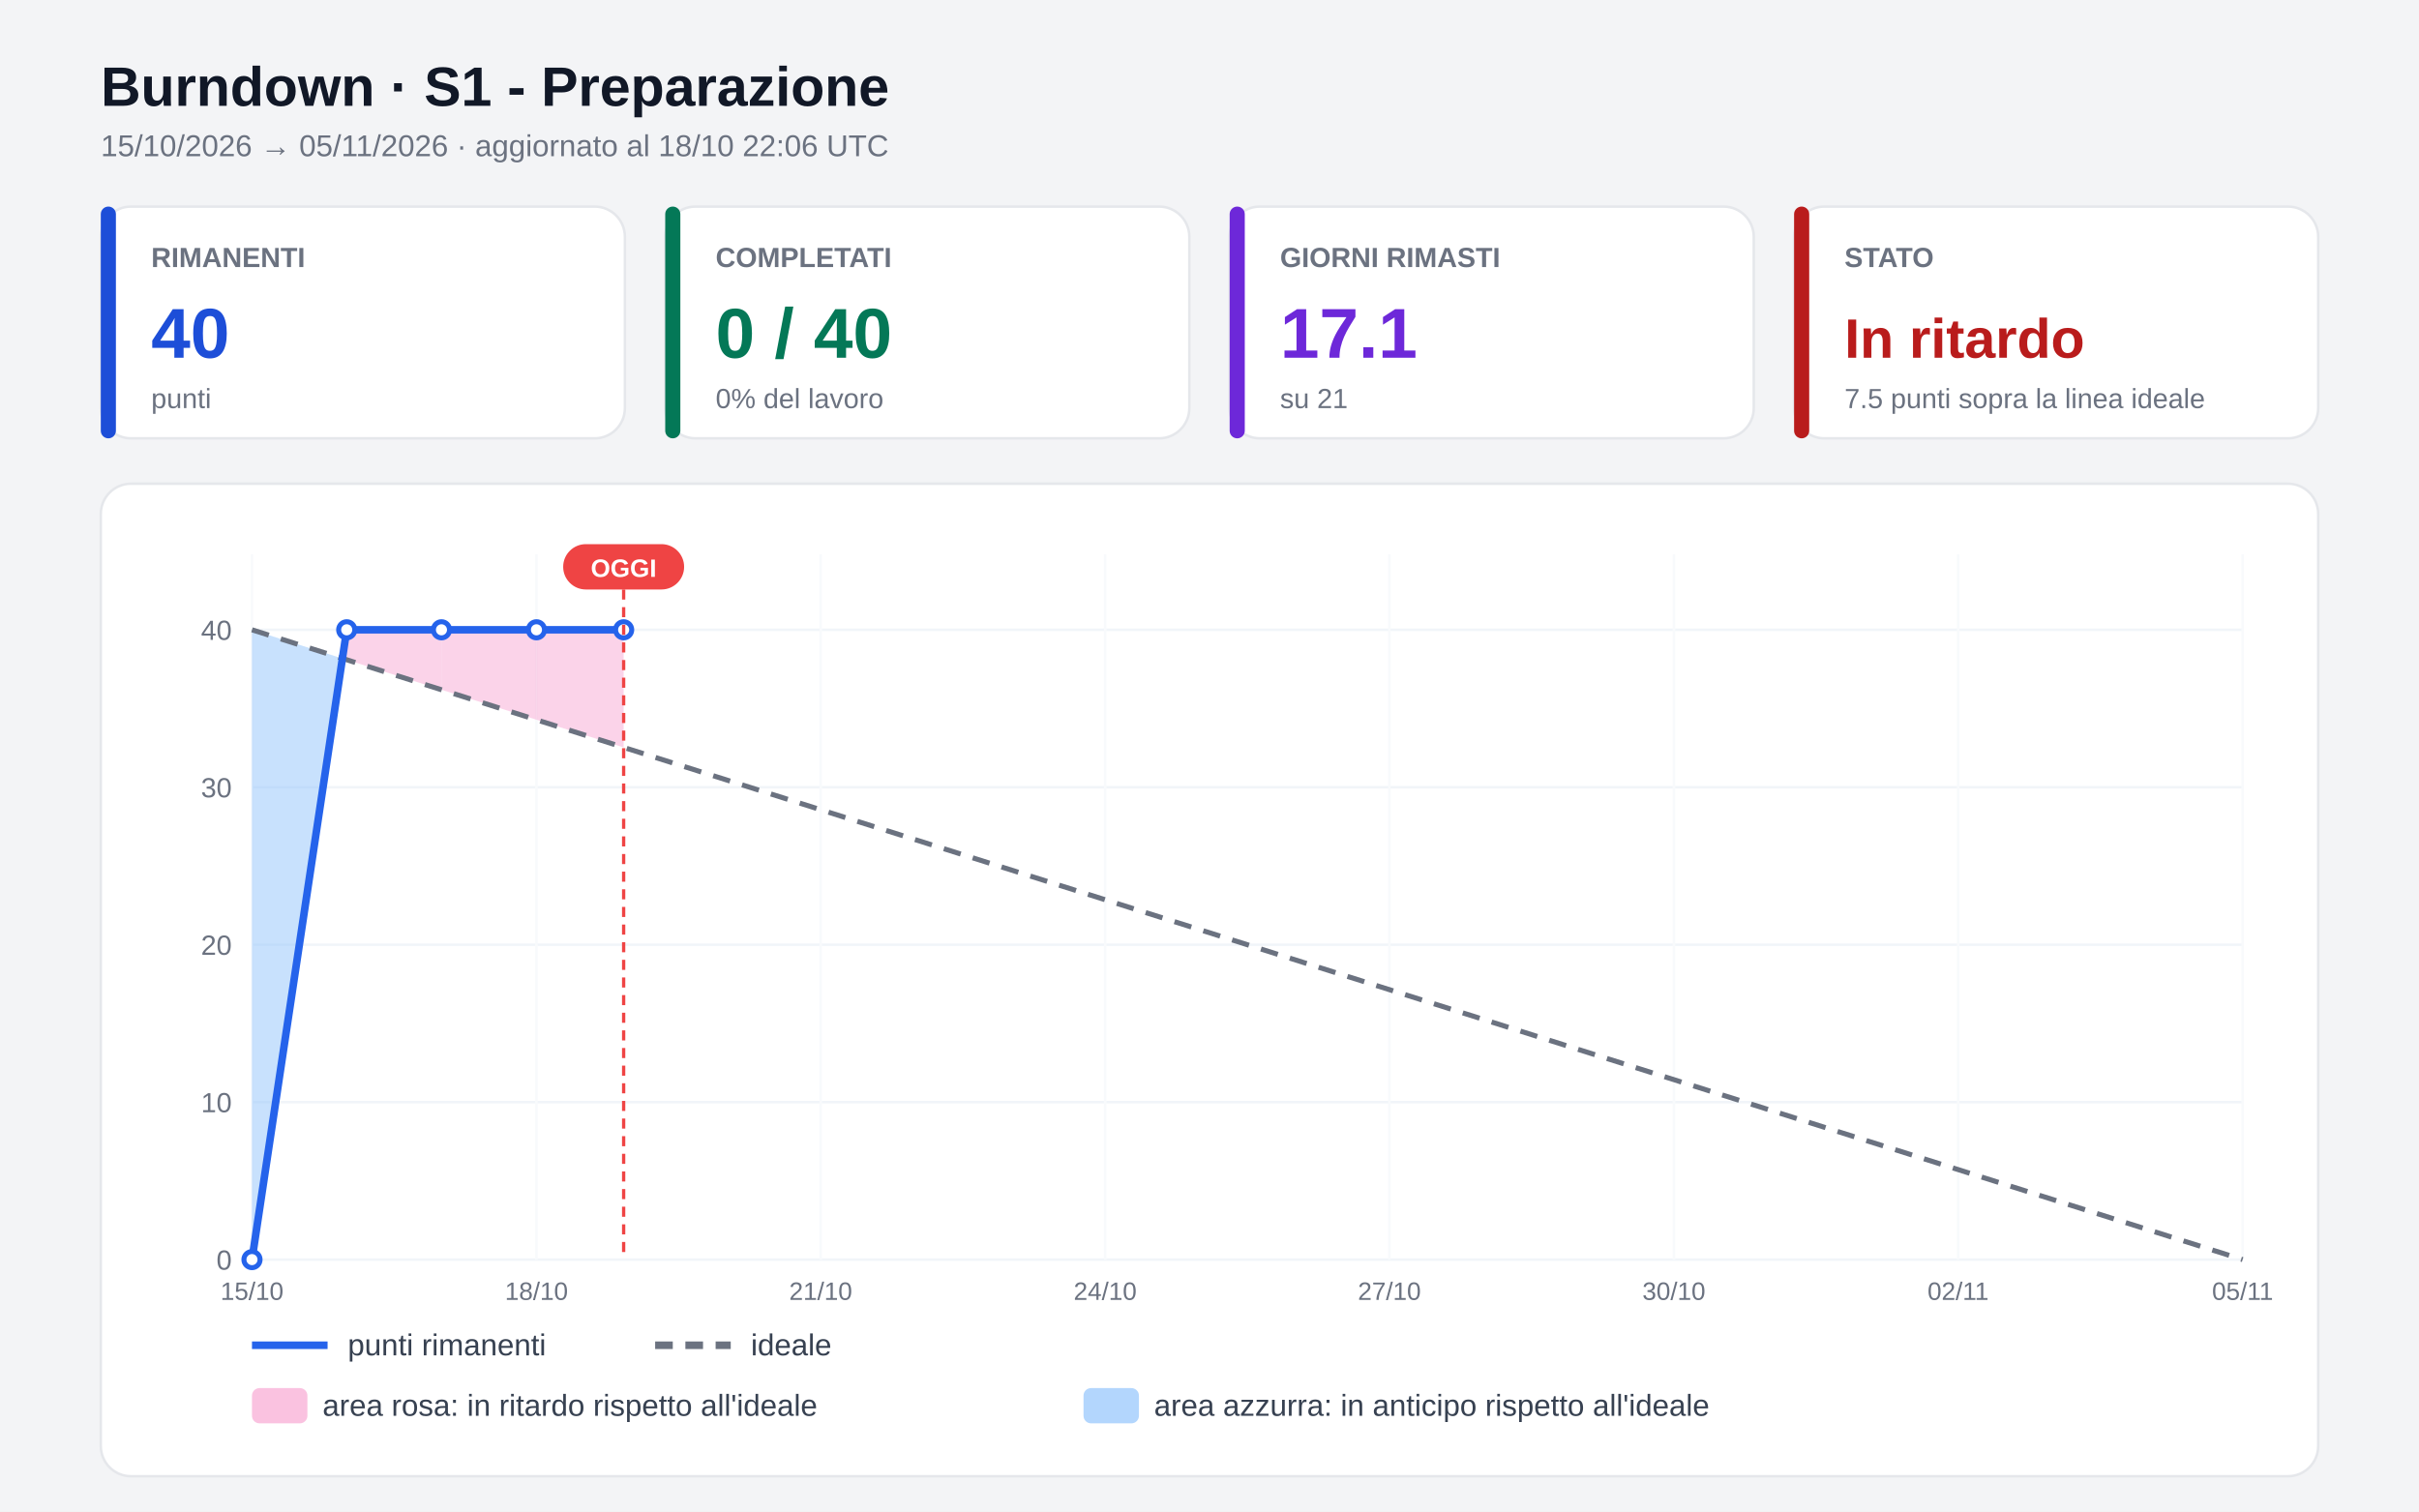
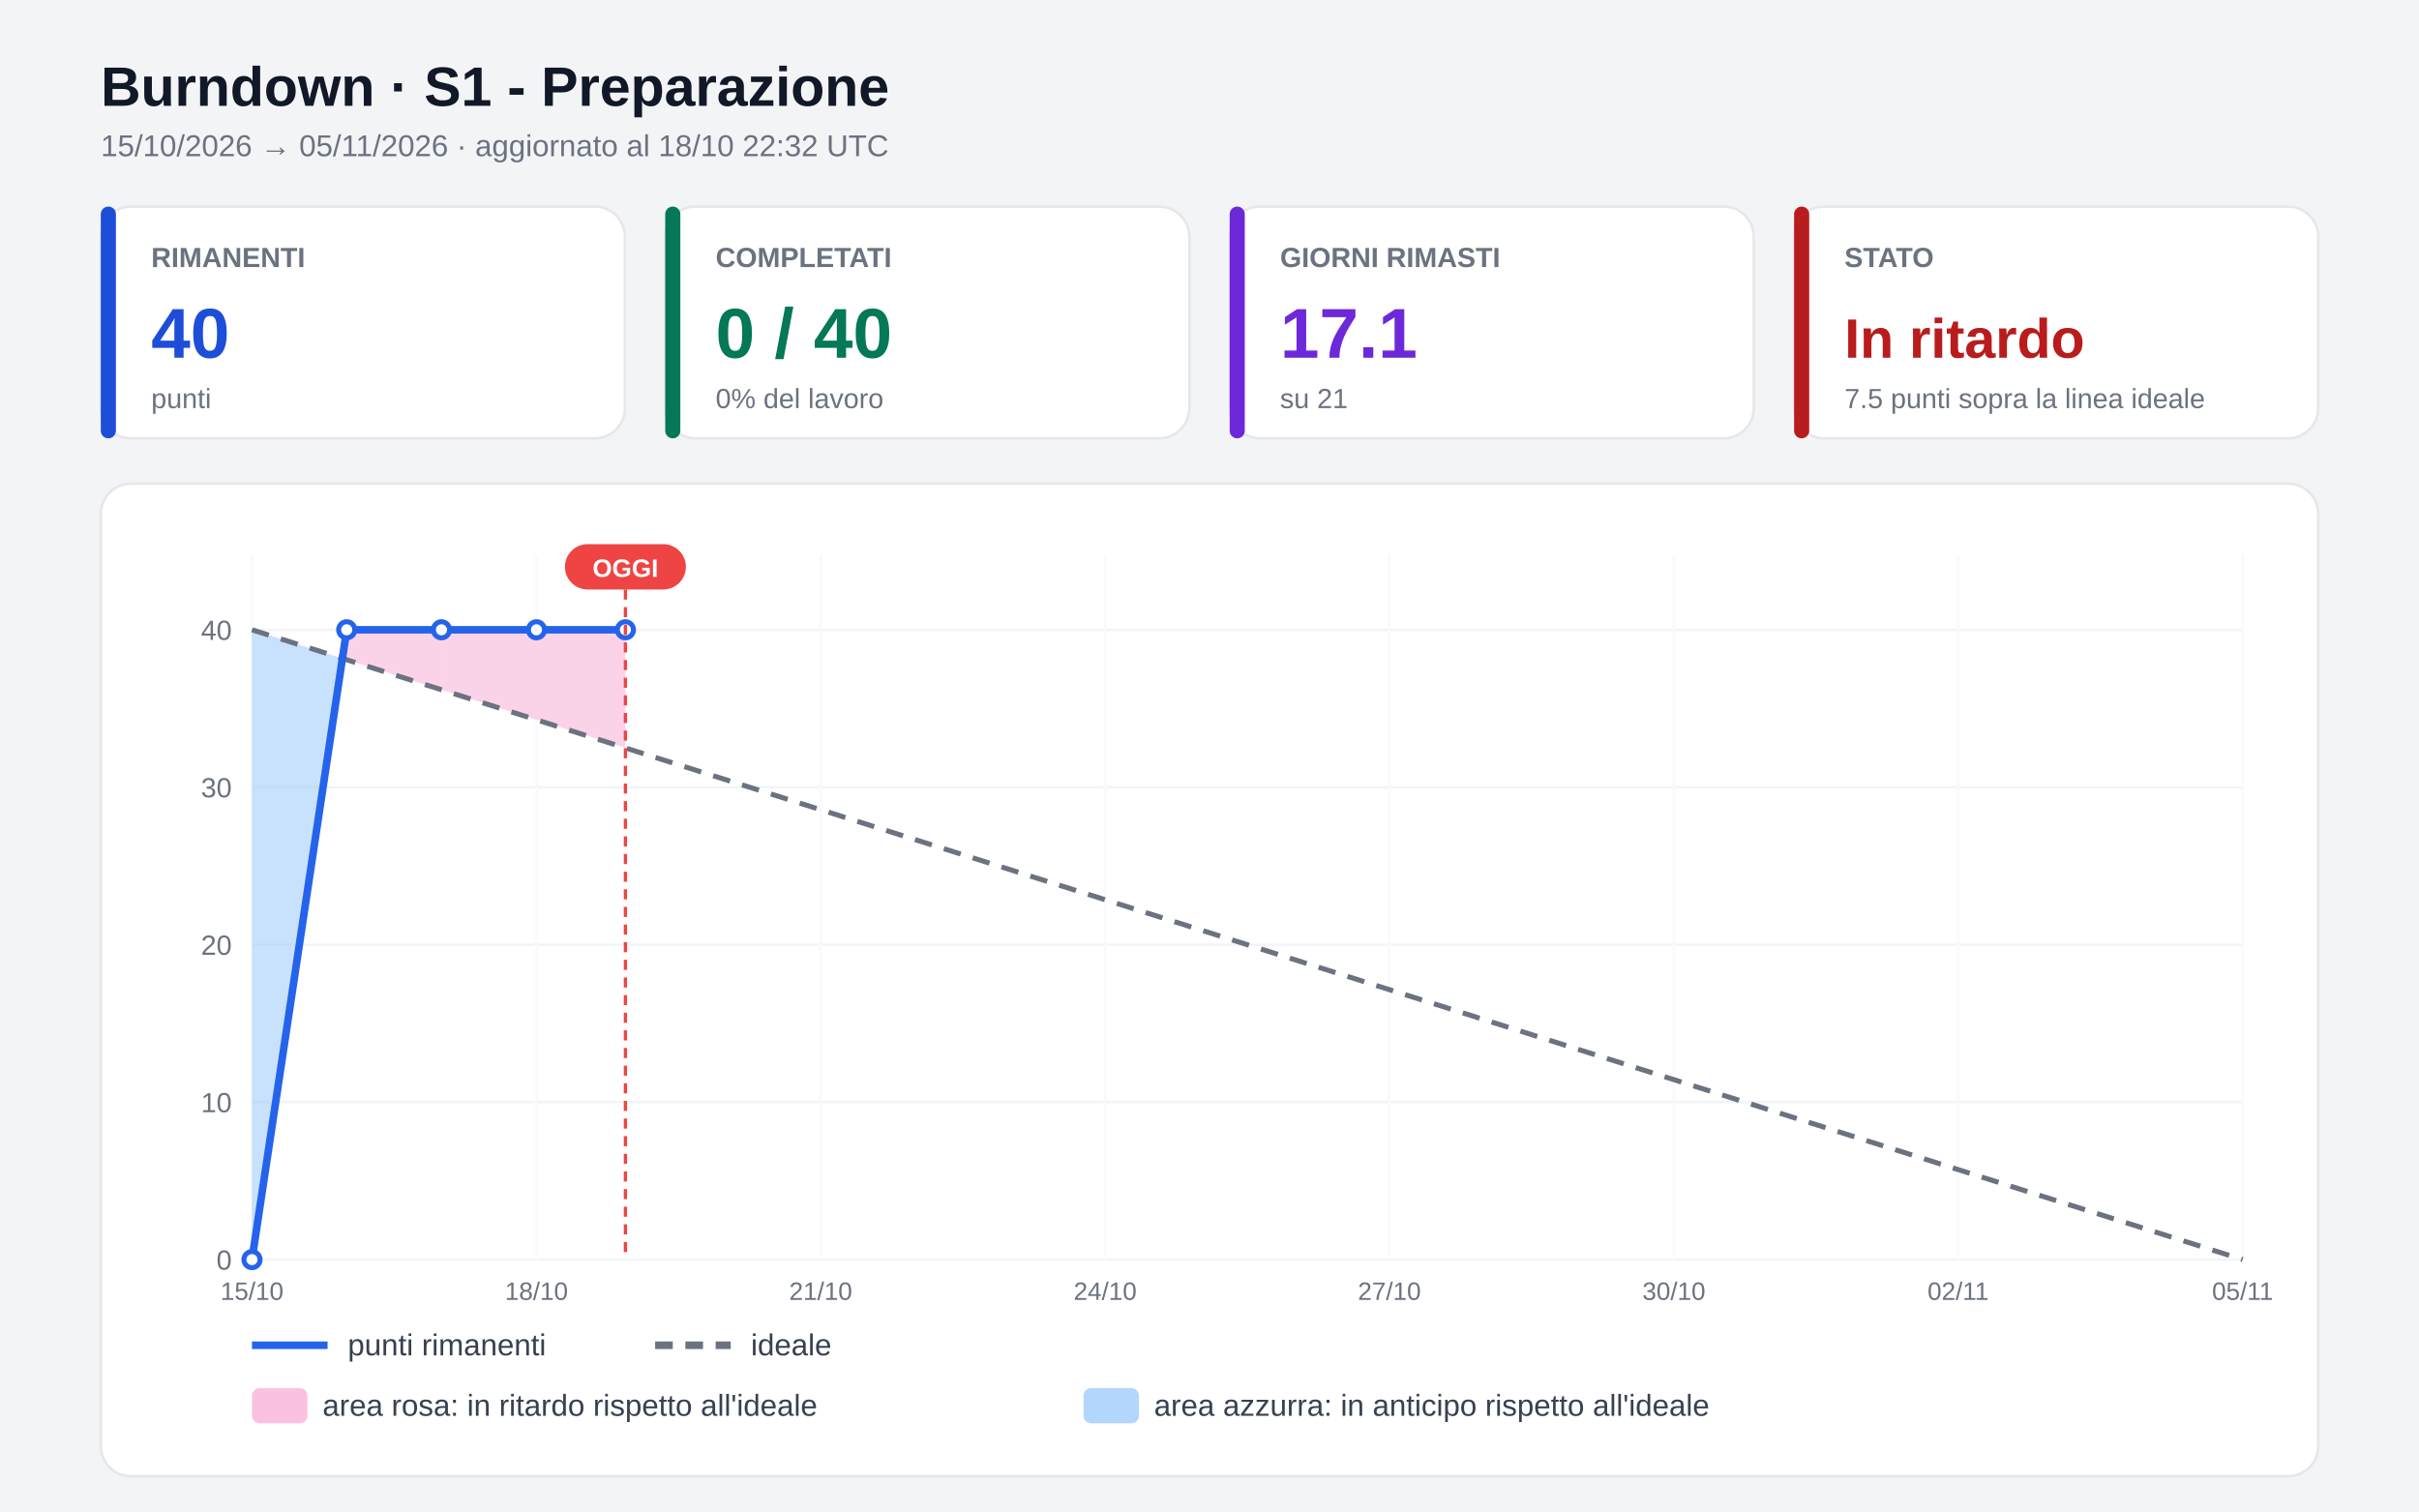
<svg xmlns="http://www.w3.org/2000/svg" viewBox="0 0 960 600" width="960" height="600" font-family="Arial">
  <rect width="960" height="600" fill="#f3f4f6" />
  <text x="40.0" y="42.0" font-size="22" text-anchor="start" fill="#111827" font-weight="bold">Burndown · S1 - Preparazione</text>
-   <text x="40.0" y="62.0" font-size="12" text-anchor="start" fill="#6b7280" font-weight="normal">15/10/2026 → 05/11/2026 · aggiornato al 18/10 22:06 UTC</text>
+   <text x="40.0" y="62.0" font-size="12" text-anchor="start" fill="#6b7280" font-weight="normal">15/10/2026 → 05/11/2026 · aggiornato al 18/10 22:32 UTC</text>
  <rect x="40.0" y="82.0" width="208.0" height="92.0" rx="12" fill="#ffffff" fill-opacity="1.0" stroke="#e5e7eb" stroke-width="1" />
  <rect x="40.0" y="82.0" width="6.0" height="92.0" rx="3" fill="#1d4ed8" fill-opacity="1.0" stroke="none" stroke-width="1" />
  <text x="60.0" y="106.0" font-size="11" text-anchor="start" fill="#6b7280" font-weight="bold">RIMANENTI</text>
  <text x="60.0" y="142.0" font-size="28" text-anchor="start" fill="#1d4ed8" font-weight="bold">40</text>
  <text x="60.0" y="162.0" font-size="11" text-anchor="start" fill="#6b7280" font-weight="normal">punti</text>
  <rect x="264.0" y="82.0" width="208.0" height="92.0" rx="12" fill="#ffffff" fill-opacity="1.0" stroke="#e5e7eb" stroke-width="1" />
  <rect x="264.0" y="82.0" width="6.0" height="92.0" rx="3" fill="#047857" fill-opacity="1.0" stroke="none" stroke-width="1" />
  <text x="284.0" y="106.0" font-size="11" text-anchor="start" fill="#6b7280" font-weight="bold">COMPLETATI</text>
  <text x="284.0" y="142.0" font-size="28" text-anchor="start" fill="#047857" font-weight="bold">0 / 40</text>
  <text x="284.0" y="162.0" font-size="11" text-anchor="start" fill="#6b7280" font-weight="normal">0% del lavoro</text>
  <rect x="488.0" y="82.0" width="208.0" height="92.0" rx="12" fill="#ffffff" fill-opacity="1.0" stroke="#e5e7eb" stroke-width="1" />
  <rect x="488.0" y="82.0" width="6.0" height="92.0" rx="3" fill="#6d28d9" fill-opacity="1.0" stroke="none" stroke-width="1" />
  <text x="508.0" y="106.0" font-size="11" text-anchor="start" fill="#6b7280" font-weight="bold">GIORNI RIMASTI</text>
  <text x="508.0" y="142.0" font-size="28" text-anchor="start" fill="#6d28d9" font-weight="bold">17.1</text>
  <text x="508.0" y="162.0" font-size="11" text-anchor="start" fill="#6b7280" font-weight="normal">su 21</text>
  <rect x="712.0" y="82.0" width="208.0" height="92.0" rx="12" fill="#ffffff" fill-opacity="1.0" stroke="#e5e7eb" stroke-width="1" />
  <rect x="712.0" y="82.0" width="6.0" height="92.0" rx="3" fill="#b91c1c" fill-opacity="1.0" stroke="none" stroke-width="1" />
  <text x="732.0" y="106.0" font-size="11" text-anchor="start" fill="#6b7280" font-weight="bold">STATO</text>
  <text x="732.0" y="142.0" font-size="22" text-anchor="start" fill="#b91c1c" font-weight="bold">In ritardo</text>
  <text x="732.0" y="162.0" font-size="11" text-anchor="start" fill="#6b7280" font-weight="normal">7.5 punti sopra la linea ideale</text>
  <rect x="40.0" y="192.0" width="880.0" height="394.0" rx="12" fill="#ffffff" fill-opacity="1.0" stroke="#e5e7eb" stroke-width="1" />
  <line x1="100.0" y1="500.0" x2="890.0" y2="500.0" stroke="#f1f5f9" stroke-width="1" />
  <text x="92.0" y="504.0" font-size="11" text-anchor="end" fill="#6b7280" font-weight="normal">0</text>
  <line x1="100.0" y1="437.5" x2="890.0" y2="437.5" stroke="#f1f5f9" stroke-width="1" />
  <text x="92.0" y="441.5" font-size="11" text-anchor="end" fill="#6b7280" font-weight="normal">10</text>
  <line x1="100.0" y1="375.0" x2="890.0" y2="375.0" stroke="#f1f5f9" stroke-width="1" />
  <text x="92.0" y="379.0" font-size="11" text-anchor="end" fill="#6b7280" font-weight="normal">20</text>
  <line x1="100.0" y1="312.5" x2="890.0" y2="312.5" stroke="#f1f5f9" stroke-width="1" />
  <text x="92.0" y="316.5" font-size="11" text-anchor="end" fill="#6b7280" font-weight="normal">30</text>
  <line x1="100.0" y1="250.0" x2="890.0" y2="250.0" stroke="#f1f5f9" stroke-width="1" />
  <text x="92.0" y="254.0" font-size="11" text-anchor="end" fill="#6b7280" font-weight="normal">40</text>
  <line x1="100.0" y1="220.0" x2="100.0" y2="500.0" stroke="#f8fafc" stroke-width="1" />
  <text x="100.0" y="516.0" font-size="10" text-anchor="middle" fill="#6b7280" font-weight="normal">15/10</text>
  <line x1="212.9" y1="220.0" x2="212.9" y2="500.0" stroke="#f8fafc" stroke-width="1" />
  <text x="212.9" y="516.0" font-size="10" text-anchor="middle" fill="#6b7280" font-weight="normal">18/10</text>
  <line x1="325.7" y1="220.0" x2="325.7" y2="500.0" stroke="#f8fafc" stroke-width="1" />
  <text x="325.7" y="516.0" font-size="10" text-anchor="middle" fill="#6b7280" font-weight="normal">21/10</text>
  <line x1="438.6" y1="220.0" x2="438.6" y2="500.0" stroke="#f8fafc" stroke-width="1" />
  <text x="438.6" y="516.0" font-size="10" text-anchor="middle" fill="#6b7280" font-weight="normal">24/10</text>
  <line x1="551.4" y1="220.0" x2="551.4" y2="500.0" stroke="#f8fafc" stroke-width="1" />
  <text x="551.4" y="516.0" font-size="10" text-anchor="middle" fill="#6b7280" font-weight="normal">27/10</text>
  <line x1="664.3" y1="220.0" x2="664.3" y2="500.0" stroke="#f8fafc" stroke-width="1" />
  <text x="664.3" y="516.0" font-size="10" text-anchor="middle" fill="#6b7280" font-weight="normal">30/10</text>
  <line x1="777.1" y1="220.0" x2="777.1" y2="500.0" stroke="#f8fafc" stroke-width="1" />
  <text x="777.1" y="516.0" font-size="10" text-anchor="middle" fill="#6b7280" font-weight="normal">02/11</text>
  <line x1="890.0" y1="220.0" x2="890.0" y2="500.0" stroke="#f8fafc" stroke-width="1" />
  <text x="890.0" y="516.0" font-size="10" text-anchor="middle" fill="#6b7280" font-weight="normal">05/11</text>
  <polygon points="100.0,500.0 135.9,261.4 100.0,250.0" fill="#93c5fd" fill-opacity="0.5" stroke="none" stroke-width="1.5" stroke-linejoin="round" />
  <polygon points="135.9,261.4 137.6,250.0 137.6,261.9" fill="#f9a8d4" fill-opacity="0.5" stroke="none" stroke-width="1.5" stroke-linejoin="round" />
  <polygon points="137.6,250.0 175.2,250.0 175.2,273.8 137.6,261.9" fill="#f9a8d4" fill-opacity="0.5" stroke="none" stroke-width="1.5" stroke-linejoin="round" />
  <polygon points="175.2,250.0 212.9,250.0 212.9,285.7 175.2,273.8" fill="#f9a8d4" fill-opacity="0.5" stroke="none" stroke-width="1.5" stroke-linejoin="round" />
-   <polygon points="212.9,250.0 247.5,250.0 247.5,296.7 212.9,285.7" fill="#f9a8d4" fill-opacity="0.5" stroke="none" stroke-width="1.5" stroke-linejoin="round" />
+   <polygon points="212.9,250.0 248.2,250.0 248.2,296.9 212.9,285.7" fill="#f9a8d4" fill-opacity="0.5" stroke="none" stroke-width="1.5" stroke-linejoin="round" />
  <polyline points="100.0,250.0 890.0,500.0" fill="none" fill-opacity="1.0" stroke="#6b7280" stroke-width="2" stroke-linejoin="round" stroke-dasharray="7 5" />
-   <polyline points="100.0,500.0 137.6,250.0 175.2,250.0 212.9,250.0 247.5,250.0" fill="none" fill-opacity="1.0" stroke="#2563eb" stroke-width="3" stroke-linejoin="round" />
+   <polyline points="100.0,500.0 137.6,250.0 175.2,250.0 212.9,250.0 248.2,250.0" fill="none" fill-opacity="1.0" stroke="#2563eb" stroke-width="3" stroke-linejoin="round" />
  <circle cx="100.0" cy="500.0" r="3.2" fill="#ffffff" stroke="#2563eb" stroke-width="2" />
  <circle cx="137.6" cy="250.0" r="3.2" fill="#ffffff" stroke="#2563eb" stroke-width="2" />
  <circle cx="175.2" cy="250.0" r="3.2" fill="#ffffff" stroke="#2563eb" stroke-width="2" />
  <circle cx="212.9" cy="250.0" r="3.2" fill="#ffffff" stroke="#2563eb" stroke-width="2" />
-   <circle cx="247.5" cy="250.0" r="3.2" fill="#ffffff" stroke="#2563eb" stroke-width="2" />
-   <line x1="247.5" y1="220.0" x2="247.5" y2="500.0" stroke="#ef4444" stroke-width="1.3" stroke-dasharray="4 3" />
-   <rect x="223.5" y="216.0" width="48.0" height="18.0" rx="9" fill="#ef4444" fill-opacity="1.0" stroke="none" stroke-width="1" />
-   <text x="247.5" y="229.0" font-size="10" text-anchor="middle" fill="#ffffff" font-weight="bold">OGGI</text>
+   <circle cx="248.2" cy="250.0" r="3.2" fill="#ffffff" stroke="#2563eb" stroke-width="2" />
+   <line x1="248.2" y1="220.0" x2="248.2" y2="500.0" stroke="#ef4444" stroke-width="1.3" stroke-dasharray="4 3" />
+   <rect x="224.2" y="216.0" width="48.0" height="18.0" rx="9" fill="#ef4444" fill-opacity="1.0" stroke="none" stroke-width="1" />
+   <text x="248.2" y="229.0" font-size="10" text-anchor="middle" fill="#ffffff" font-weight="bold">OGGI</text>
  <line x1="100.0" y1="534.0" x2="130.0" y2="534.0" stroke="#2563eb" stroke-width="3" />
  <text x="138.0" y="538.0" font-size="12" text-anchor="start" fill="#374151" font-weight="normal">punti rimanenti</text>
  <line x1="260.0" y1="534.0" x2="290.0" y2="534.0" stroke="#6b7280" stroke-width="3" stroke-dasharray="7 5" />
  <text x="298.0" y="538.0" font-size="12" text-anchor="start" fill="#374151" font-weight="normal">ideale</text>
  <rect x="100.0" y="551.0" width="22.0" height="14.0" rx="3" fill="#f9a8d4" fill-opacity="0.7" stroke="none" stroke-width="1" />
  <text x="128.0" y="562.0" font-size="12" text-anchor="start" fill="#374151" font-weight="normal">area rosa: in ritardo rispetto all'ideale</text>
  <rect x="430.0" y="551.0" width="22.0" height="14.0" rx="3" fill="#93c5fd" fill-opacity="0.7" stroke="none" stroke-width="1" />
  <text x="458.0" y="562.0" font-size="12" text-anchor="start" fill="#374151" font-weight="normal">area azzurra: in anticipo rispetto all'ideale</text>
</svg>
